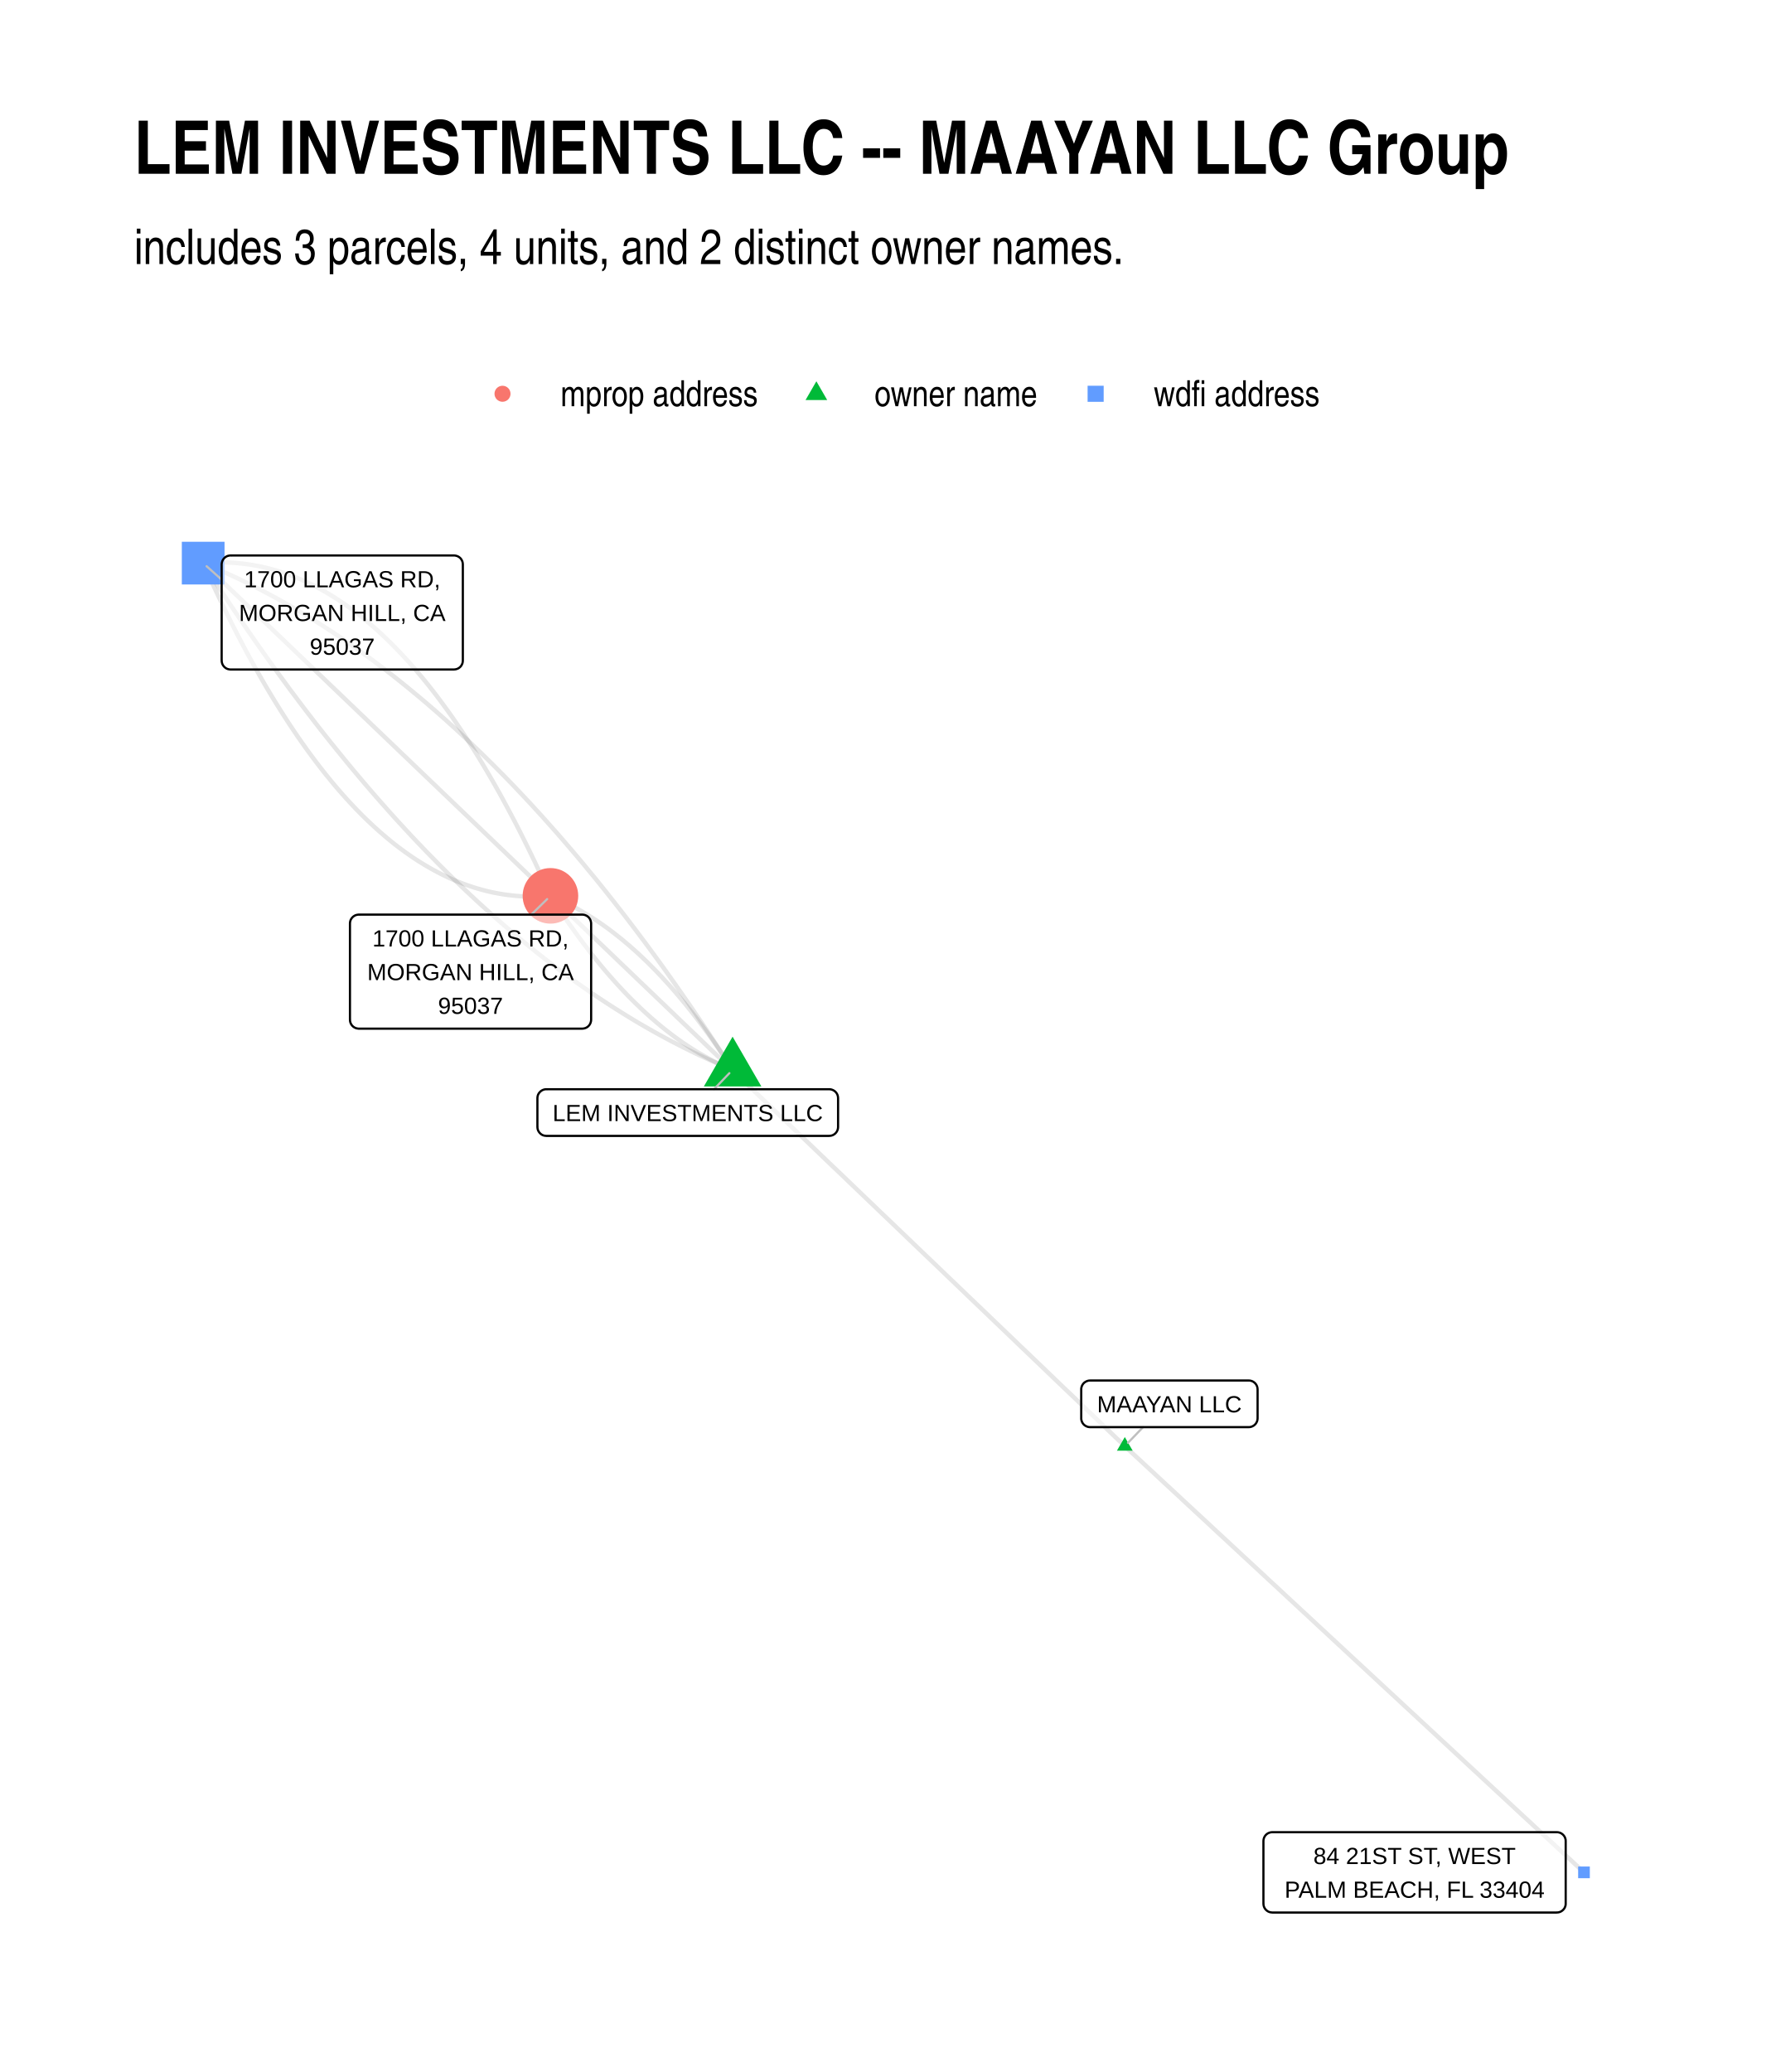
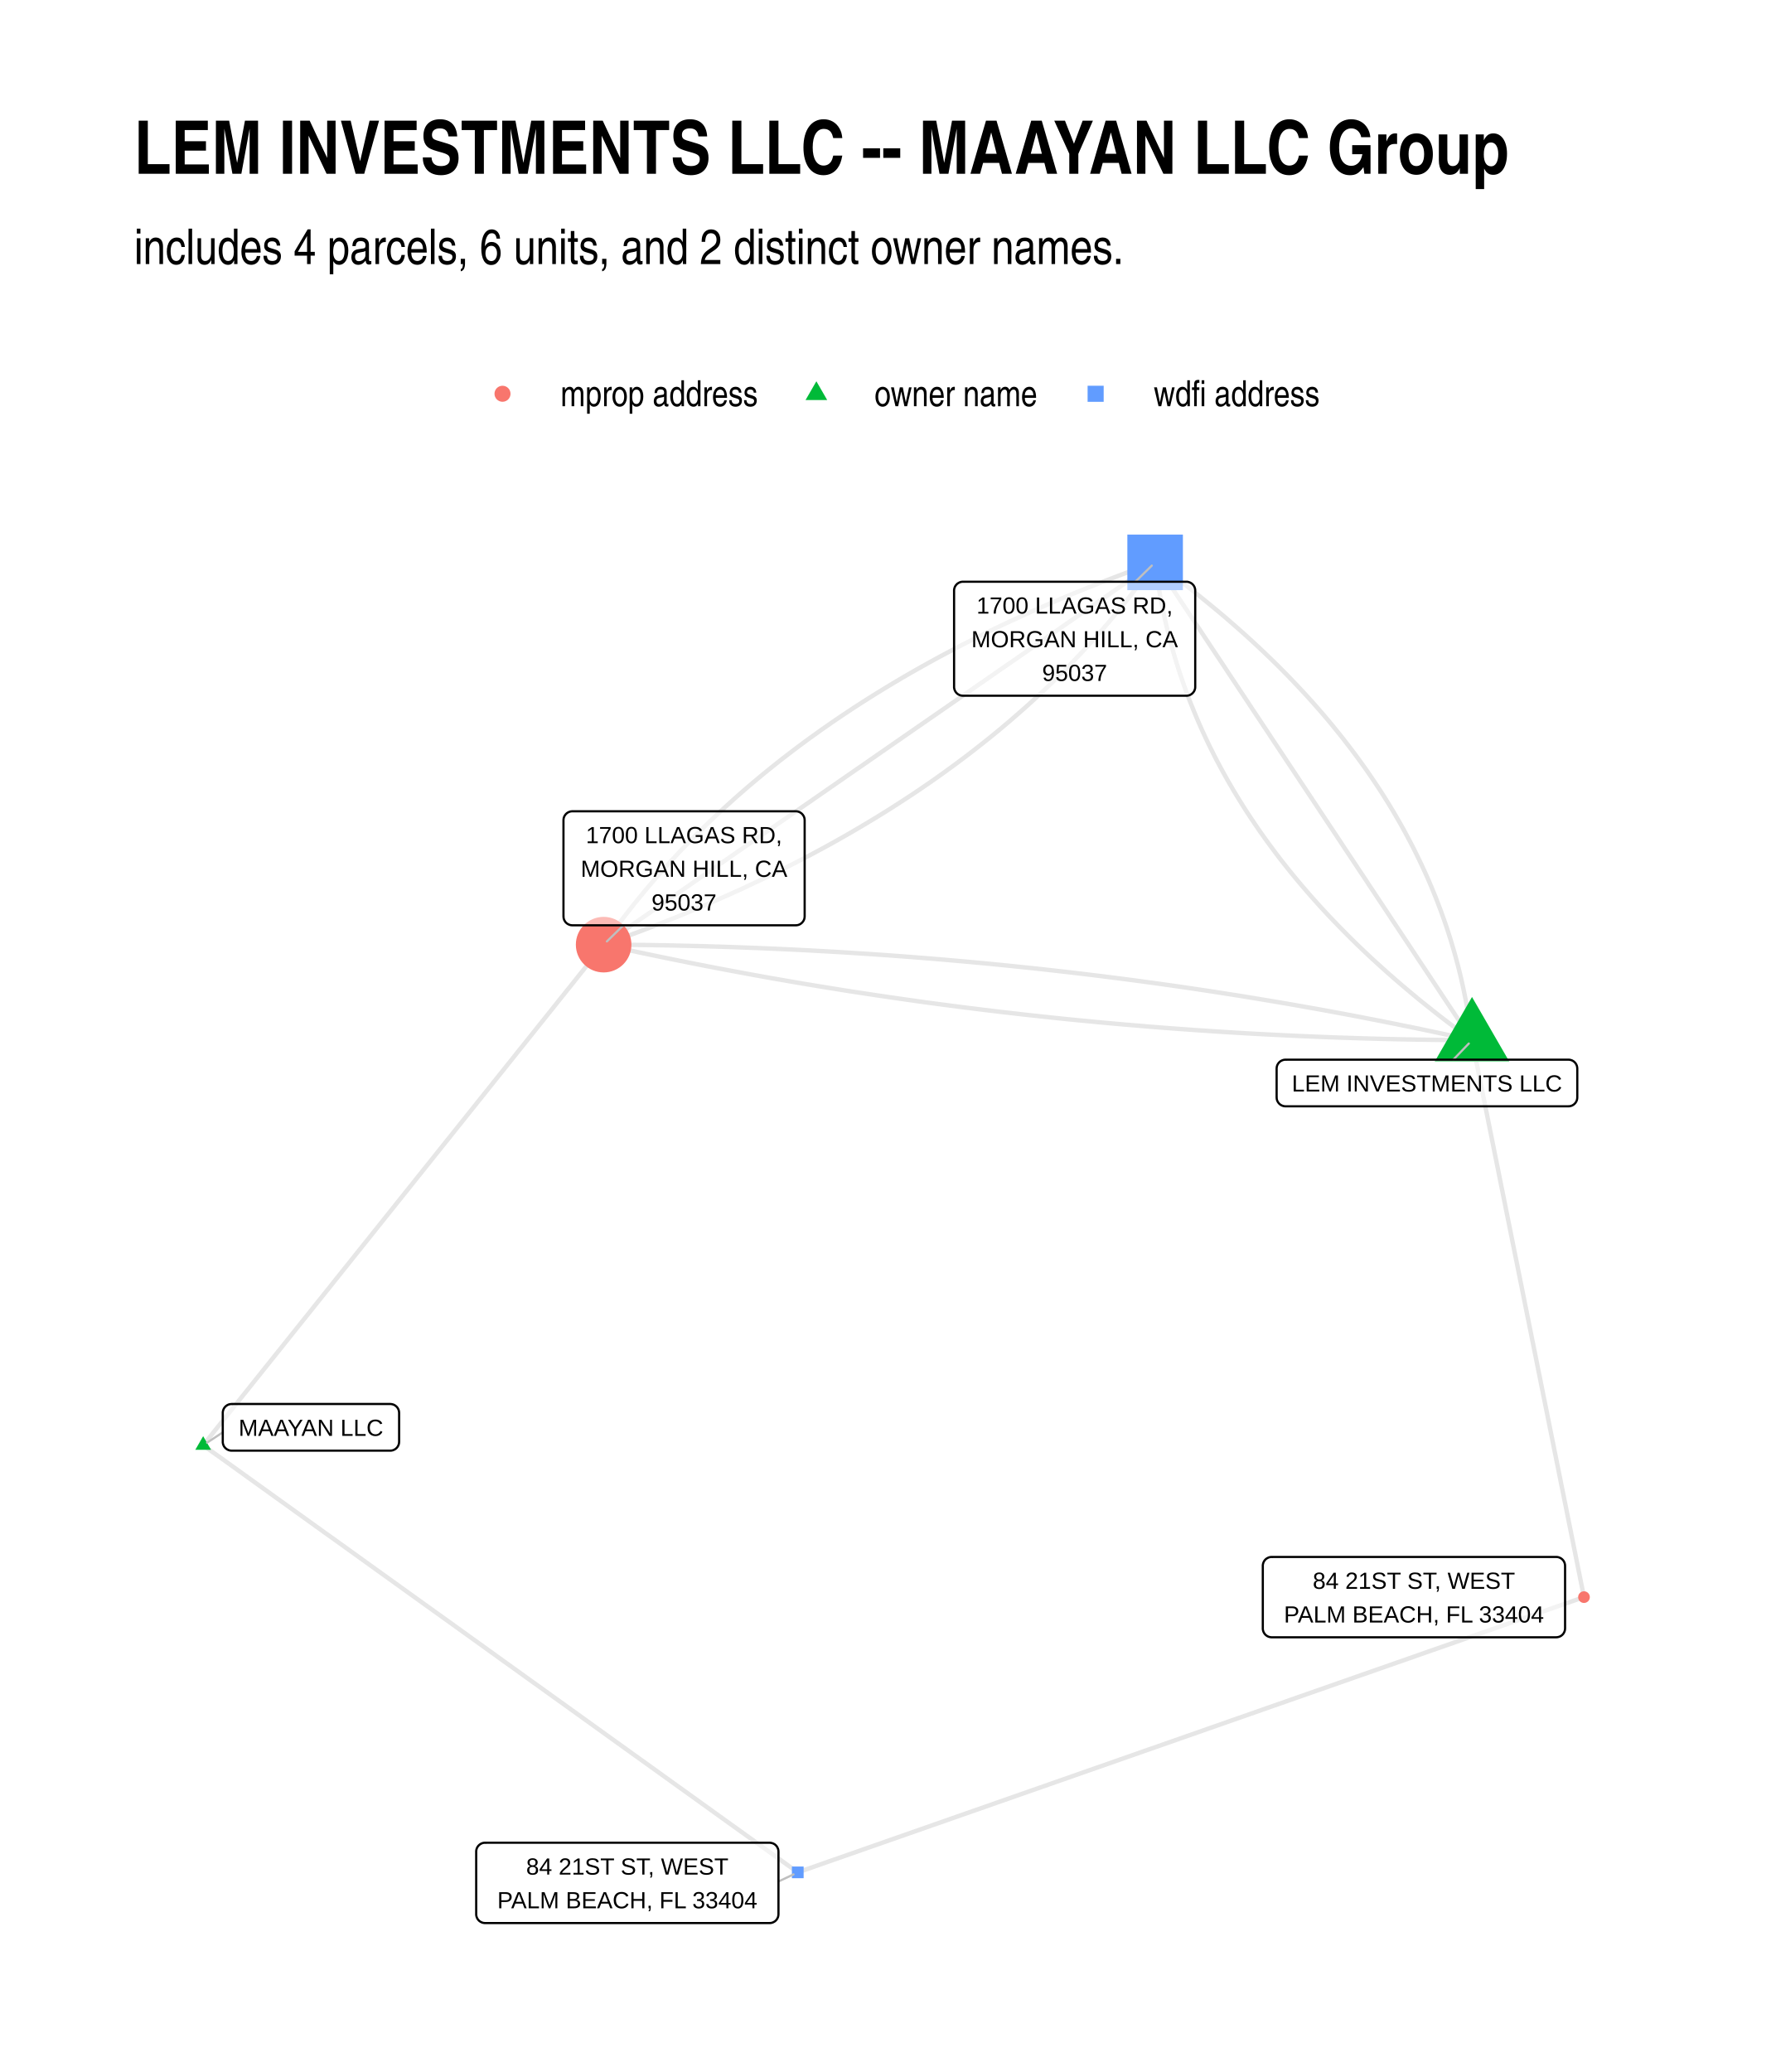
<svg xmlns="http://www.w3.org/2000/svg" width="576" height="672" class="svglite" viewBox="0 0 432 504">
  <defs>
    <style>.svglite line,.svglite polyline,.svglite polygon,.svglite path,.svglite circle{fill:none;stroke:#000000;stroke-linecap:round;stroke-linejoin:round;stroke-miterlimit:10.00}.svglite text{white-space:pre}</style>
  </defs>
  <rect width="100%" height="100%" style="stroke-linecap:round;stroke-linejoin:round;stroke-miterlimit:10.00;stroke:none;fill:#FFFFFF" />
  <defs>
    <clipPath id="cpMC4wMHw0MzIuMDB8MC4wMHw1MDQuMDA=">
      <path d="M0 0h432v504H0z" />
    </clipPath>
  </defs>
  <g clip-path="url(#cpMC4wMHw0MzIuMDB8MC4wMHw1MDQuMDA=)">
    <path d="M0 0h432v504H0z" style="stroke-width:1.07;stroke:none;fill:#FFFFFF" />
  </g>
  <defs>
    <clipPath id="cpMzIuNjN8NDAyLjExfDEyMC44Nnw0NzEuMzc=">
      <path d="M32.63 120.86h369.48v350.51H32.63z" />
    </clipPath>
  </defs>
  <g clip-path="url(#cpMzIuNjN8NDAyLjExfDEyMC44Nnw0NzEuMzc=)">
-     <path d="m178.21 260.23-.42-.66-.43-.66-.43-.65-.42-.64-.43-.65-.43-.63-.43-.63-.42-.63-.43-.62-.43-.62-.43-.62-.43-.6-.43-.61-.43-.6-.44-.59-.43-.59-.43-.59-.43-.58-.44-.57-.43-.57-.43-.57-.44-.56-.43-.55-.44-.56-.44-.54-.43-.54-.44-.54-.44-.53-.44-.53-.43-.52-.44-.52-.44-.51-.44-.51-.44-.51-.44-.5-.44-.49-.45-.49-.44-.48-.44-.48-.44-.48-.45-.47-.44-.47-.45-.46-.44-.45-.45-.45-.44-.45-.45-.44-.44-.44-.45-.43-.45-.43-.45-.42-.44-.42-.45-.41-.45-.41-.45-.4-.45-.4-.45-.4-.46-.39-.45-.38-.45-.38-.45-.38-.45-.37-.46-.36-.45-.36-.46-.36-.45-.35-.46-.35-.45-.34-.46-.34-.45-.33-.46-.32-.46-.33-.46-.32-.46-.31-.45-.31-.46-.3-.46-.3-.46-.29-.47-.29-.46-.29-.46-.28-.46-.27-.46-.27-.47-.27-.46-.26-.46-.25-.47-.26-.46-.24-.47-.24-.46-.24-.47-.23-.47-.23-.46-.22-.47-.22-.47-.21-.47-.21-.47-.21-.47-.19-.47-.2" style="stroke-width:1.07;stroke:#000000;stroke-opacity:0.10;stroke-linecap:butt" />
-     <path d="m178.21 260.23-1.23-1.92-1.24-1.91-1.24-1.9-1.24-1.88-1.24-1.87-1.24-1.85-1.25-1.84-1.24-1.83-1.25-1.81-1.25-1.8-1.25-1.79-1.25-1.77-1.25-1.75-1.25-1.75-1.26-1.73-1.25-1.71-1.26-1.71-1.26-1.68-1.26-1.68-1.26-1.66-1.26-1.65-1.27-1.63-1.26-1.62-1.27-1.6-1.26-1.59-1.27-1.58-1.27-1.56-1.28-1.55-1.27-1.54-1.27-1.52-1.28-1.51-1.28-1.49-1.27-1.48-1.28-1.47-1.29-1.45-1.28-1.44-1.28-1.43-1.29-1.41-1.28-1.4-1.29-1.38-1.29-1.37-1.29-1.36-1.29-1.34-1.29-1.33-1.3-1.31-1.29-1.3-1.3-1.29-1.3-1.27-1.3-1.26-1.3-1.24-1.3-1.23-1.31-1.22-1.3-1.21-1.31-1.18-1.3-1.18-1.31-1.16-1.31-1.15-1.31-1.13-1.32-1.13-1.31-1.1-1.32-1.09-1.31-1.08-1.32-1.07-1.32-1.05-1.32-1.04-1.32-1.02-1.33-1.01-1.32-1-1.33-.98-1.33-.96-1.32-.96-1.33-.94-1.34-.93-1.33-.91-1.33-.9-1.34-.88-1.33-.87-1.34-.86-1.34-.84-1.34-.83-1.35-.82-1.34-.8-1.34-.79-1.35-.77-1.35-.76-1.34-.75-1.35-.73-1.36-.72-1.35-.71-1.35-.69-1.36-.67-1.35-.67-1.36-.65-1.36-.63-1.36-.62-1.36-.61-1.37-.6-1.36-.58-1.37-.56m224.2 214.78-1.41-1.35-1.42-1.35-1.41-1.35-1.41-1.36-1.41-1.35-1.41-1.35-1.41-1.35-1.41-1.35-1.41-1.36-1.42-1.35-1.41-1.35-1.41-1.35-1.41-1.35-1.41-1.36-1.41-1.35-1.41-1.35-1.41-1.35-1.42-1.35-1.41-1.36-1.41-1.35-1.41-1.35-1.41-1.35-1.41-1.35-1.41-1.36-1.41-1.35-1.42-1.35-1.41-1.35-1.41-1.36-1.41-1.35-1.41-1.35-1.41-1.35-1.41-1.35-1.41-1.36-1.42-1.35-1.41-1.35-1.41-1.35-1.41-1.35-1.41-1.36-1.41-1.35-1.41-1.35-1.41-1.35-1.42-1.35-1.41-1.36-1.41-1.35-1.41-1.35-1.41-1.35-1.41-1.35-1.41-1.36-1.41-1.35-1.42-1.35-1.41-1.35-1.41-1.35-1.41-1.36-1.41-1.35-1.41-1.35-1.41-1.35-1.41-1.35-1.42-1.36-1.41-1.35-1.41-1.35-1.41-1.35-1.41-1.35-1.41-1.36-1.41-1.35-1.41-1.35-1.41-1.35-1.42-1.35-1.41-1.36-1.41-1.35-1.41-1.35-1.41-1.35-1.41-1.35-1.41-1.36-1.41-1.35-1.42-1.35-1.41-1.35-1.41-1.35-1.41-1.36-1.41-1.35-1.41-1.35-1.41-1.35-1.41-1.35-1.42-1.36-1.41-1.35-1.41-1.35-1.41-1.35-1.41-1.35-1.41-1.36-1.41-1.35-1.41-1.35-1.42-1.35-1.41-1.35-1.41-1.36-1.41-1.35-1.41-1.35-1.41-1.35-1.41-1.35-1.41-1.36-1.42-1.35m139.72 133.85 1.12 1.05 1.13 1.05 1.13 1.04 1.13 1.05 1.13 1.05 1.13 1.04 1.12 1.05 1.13 1.05 1.13 1.05 1.13 1.04 1.13 1.05 1.13 1.05 1.12 1.05 1.13 1.04 1.13 1.05 1.13 1.05 1.13 1.04 1.13 1.05 1.12 1.05 1.13 1.05 1.13 1.04 1.13 1.05 1.13 1.05 1.13 1.05 1.12 1.04 1.13 1.05 1.13 1.05 1.13 1.04 1.13 1.05 1.13 1.05 1.12 1.05 1.13 1.04 1.13 1.05 1.13 1.05 1.13 1.05 1.12 1.04 1.13 1.05 1.13 1.05 1.13 1.04 1.13 1.05 1.13 1.05 1.12 1.05 1.13 1.04 1.13 1.05 1.13 1.05 1.13 1.05 1.13 1.04 1.12 1.05 1.13 1.05 1.13 1.04 1.13 1.05 1.13 1.05 1.13 1.05 1.12 1.04 1.13 1.05 1.13 1.05 1.13 1.05 1.13 1.04 1.13 1.05 1.12 1.05 1.13 1.04 1.13 1.05 1.13 1.05 1.13 1.05 1.13 1.04 1.12 1.05 1.13 1.05 1.13 1.05 1.13 1.04 1.13 1.05 1.13 1.05 1.12 1.04 1.13 1.05 1.13 1.05 1.13 1.05 1.13 1.04 1.12 1.05 1.13 1.05 1.13 1.04 1.13 1.05 1.13 1.05 1.13 1.05 1.12 1.04 1.13 1.05 1.13 1.05 1.13 1.05 1.13 1.04 1.13 1.05 1.12 1.05 1.13 1.04 1.13 1.05 1.13 1.05 1.13 1.05 1.13 1.04 1.12 1.05 1.13 1.05 1.13 1.05 1.13 1.04 1.13 1.05" style="stroke-width:1.07;stroke:#000000;stroke-opacity:0.10;stroke-linecap:butt" />
-     <path d="m178.21 260.23-.47-.19-.47-.2-.47-.2-.47-.21-.46-.22-.47-.21-.47-.23-.46-.22-.47-.24-.47-.23-.46-.24-.47-.25-.46-.25-.47-.26-.46-.26-.46-.26-.46-.27-.47-.28-.46-.28-.46-.28-.46-.29-.46-.3-.46-.3-.46-.3-.46-.31-.46-.31-.45-.32-.46-.32-.46-.33-.46-.33-.45-.34-.46-.34-.45-.35-.46-.35-.45-.35-.46-.36-.45-.37-.45-.37-.46-.38-.45-.37-.45-.39-.45-.39-.45-.39-.45-.4-.45-.41-.45-.4-.45-.42-.45-.42-.45-.42-.44-.43-.45-.43-.45-.43-.44-.45-.45-.44-.44-.45-.45-.46-.44-.46-.45-.47-.44-.47-.44-.47-.45-.48-.44-.49-.44-.49-.44-.49-.44-.5-.44-.5-.44-.51-.44-.51-.44-.52-.44-.53-.44-.52-.43-.54-.44-.53-.44-.54-.43-.55-.44-.55-.44-.56-.43-.56-.43-.56-.44-.58-.43-.57-.43-.58-.44-.59-.43-.58-.43-.6-.43-.6-.43-.6-.43-.61-.43-.61-.43-.62-.43-.62-.43-.63-.43-.63-.42-.64-.43-.64-.43-.65-.42-.65-.43-.66-.43-.66" style="stroke-width:1.07;stroke:#000000;stroke-opacity:0.10;stroke-linecap:butt" />
-     <path d="m178.21 260.23-1.36-.56-1.37-.58-1.36-.6-1.36-.61-1.36-.62-1.36-.63-1.36-.65-1.36-.67-1.35-.67-1.36-.7-1.35-.7-1.35-.72-1.35-.73-1.35-.75-1.35-.76-1.34-.77-1.35-.79-1.34-.8-1.34-.82-1.34-.83-1.34-.84-1.34-.86-1.34-.87-1.33-.88-1.34-.9-1.33-.91-1.33-.93-1.33-.94-1.33-.96-1.33-.96-1.32-.99-1.33-.99-1.32-1.01-1.32-1.02-1.33-1.04-1.31-1.05-1.32-1.07-1.32-1.08-1.32-1.09-1.31-1.11-1.31-1.12-1.31-1.13-1.31-1.15-1.31-1.16-1.31-1.18-1.31-1.19-1.3-1.2-1.3-1.22-1.31-1.23-1.3-1.24-1.3-1.26-1.3-1.27-1.29-1.29-1.3-1.3-1.29-1.32-1.3-1.32-1.29-1.35-1.29-1.35-1.29-1.37-1.28-1.38-1.29-1.4-1.29-1.41-1.28-1.43-1.28-1.44-1.28-1.45-1.28-1.47-1.28-1.48-1.28-1.49-1.27-1.51-1.28-1.52-1.27-1.54-1.27-1.55-1.27-1.56-1.27-1.58-1.27-1.59-1.27-1.6-1.26-1.62-1.26-1.64-1.27-1.64-1.26-1.66-1.26-1.68-1.26-1.68-1.25-1.71-1.26-1.71-1.25-1.73-1.26-1.75-1.25-1.75-1.25-1.77-1.25-1.79-1.25-1.8-1.24-1.81-1.25-1.83-1.24-1.84-1.24-1.85-1.25-1.87-1.24-1.88-1.23-1.9-1.24-1.91-1.24-1.92" style="stroke-width:1.07;stroke:#000000;stroke-opacity:0.10;stroke-linecap:butt" />
-     <path d="m49.42 136.98.77 1.71.77 1.68.77 1.68.78 1.65.77 1.63.78 1.62.78 1.6.78 1.58.78 1.56.78 1.55.79 1.52.78 1.51.79 1.49.79 1.47.8 1.46.79 1.43.8 1.42.79 1.4.8 1.38.8 1.36.81 1.35.8 1.32.81 1.31.81 1.29.81 1.27.81 1.26.81 1.23.82 1.22.81 1.2.82 1.18.82 1.16.82 1.15.83 1.12.82 1.11.83 1.09.83 1.07.83 1.06.83 1.03.84 1.02.83 1 .84.98.84.96.84.95.84.92.85.91.84.89.85.87.85.86.85.83.86.82.85.8.86.78.86.76.86.75.86.73.86.7.87.7.87.67.87.65.87.64.87.61.87.6.88.59.88.56.88.54.88.53.88.51.89.49.88.47.89.46.89.43.89.42.9.4.89.38.9.36.9.35.9.33.9.3.9.3.91.27.9.25.91.24.91.22.92.2.91.18.92.16.92.15.91.12.93.11.92.09.92.08.93.05.93.04.93.01h.93l.93-.01.94-.04.94-.06.93-.07" style="stroke-width:1.07;stroke:#000000;stroke-opacity:0.10;stroke-linecap:butt" />
-     <path d="m49.42 136.98.86.81.85.82.85.82.86.82.85.81.85.82.86.82.85.82.85.81.86.82.85.82.85.82.86.82.85.81.85.82.86.82.85.82.85.81.86.82.85.82.85.82.86.81.85.82.85.82.86.82.85.81.85.82.86.82.85.82.85.81.86.82.85.82.85.82.86.81.85.82.85.82.86.82.85.81.85.82.86.82.85.82.85.81.86.82.85.82.85.82.86.81.85.82.85.82.86.82.85.81.85.82.86.82.85.82.85.81.86.82.85.82.85.82.86.81.85.82.85.82.86.82.85.81.85.82.86.82.85.82.85.81.86.82.85.82.85.82.86.81.85.82.85.82.86.82.85.81.85.82.86.82.85.82.85.81.86.82.85.82.85.82.86.81.85.82.85.82.86.82.85.81.85.82.86.82.85.82.85.81.86.82.85.82.85.82.86.81.85.82.85.82.86.82.85.81.85.82" style="stroke-width:1.07;stroke:#000000;stroke-opacity:0.10;stroke-linecap:butt" />
-     <path d="m49.42 136.98.94-.08.94-.05.93-.04.94-.01.93-.01.93.02.93.04.92.05.93.08.92.09.92.11.92.12.92.15.92.16.91.18.91.2.91.22.91.24.91.25.9.27.91.29.9.31.9.33.9.34.9.37.89.38.9.4.89.42.89.43.89.46.88.47.89.49.88.51.88.53.88.54.88.56.87.58.88.6.87.62.87.64.87.65.87.67.86.69.87.71.86.73.86.74.86.77.85.78.86.8.85.82.85.83.85.85.85.88.85.89.84.91.85.92.84.95.84.96.83.98.84 1 .84 1.02.83 1.03.83 1.06.83 1.07.82 1.09.83 1.11.82 1.12.83 1.15.82 1.16.81 1.18.82 1.2.82 1.22.81 1.23.81 1.26.81 1.27.81 1.29.81 1.31.8 1.32.8 1.35.8 1.36.8 1.38.8 1.4.8 1.42.79 1.43.79 1.46.79 1.47.79 1.49.79 1.5.79 1.53.78 1.55.78 1.56.78 1.58.78 1.6.78 1.61.77 1.64.78 1.65.77 1.67.77 1.69.76 1.71" style="stroke-width:1.07;stroke:#000000;stroke-opacity:0.10;stroke-linecap:butt" />
-     <path d="m178.21 252.16 7 12.11h-13.99zm95.41 97.39 1.91 3.32h-3.83z" style="stroke-width:0.71;stroke:none;fill:#00BA38" />
-     <path d="M44.23 142.17h10.39v-10.39H44.23z" style="stroke-width:0.71;stroke:none;fill:#619CFF" />
-     <circle cx="133.9" cy="217.91" r="6.76" style="stroke-width:0.71;stroke:none;fill:#F8766D" />
-     <path d="M383.9 456.86h2.84v-2.84h-2.84z" style="stroke-width:0.71;stroke:none;fill:#619CFF" />
-     <path d="m173.69 264.95 3.74-3.91m100.63 86.1-3.66 3.81M53.92 141l-3.66-3.27m78.98 84.74 3.86-3.77" style="stroke-width:0.53;stroke:#BFBFBF" />
-     <path d="M132.89 276.3h68.82l-.09-.01.35-.01.34-.07.33-.12.3-.18.27-.22.23-.26.18-.29.14-.32.08-.34.03-.34h0v-7.03h0l-.03-.35-.08-.34-.14-.32-.18-.29-.23-.26-.27-.22-.3-.17-.33-.13-.34-.07-.26-.01h-68.82l.26.01-.34-.01-.35.04-.33.1-.32.15-.28.2-.25.24-.21.27-.17.31-.11.33-.05.34-.01.18v7.03l.01-.18v.35l.05.34.11.33.17.31.21.28.25.24.28.2.32.15.33.09.35.04z" style="stroke-width:0.53;fill:#FFFFFF;fill-opacity:0.50" />
-     <text x="167.3" y="272.7" lengthAdjust="spacingAndGlyphs" style="font-size:5.69px;font-family:&quot;Liberation Sans&quot;" text-anchor="middle" textLength="65.94">LEM INVESTMENTS LLC</text>
-     <path d="M265.18 347.14h38.58-.09l.35-.01.34-.07.33-.13.3-.17.27-.22.23-.26.18-.29.14-.32.08-.34.03-.35h0v-7.02h0l-.03-.35-.08-.34-.14-.32-.18-.29-.23-.26-.27-.22-.3-.18-.33-.12-.34-.07-.26-.01h-38.58l.26.01-.35-.01-.35.04-.33.1-.31.15-.29.19-.25.24-.21.28-.16.31-.11.33-.06.34v7.2-.17.35l.06.34.11.33.16.31.21.28.25.24.29.19.31.15.33.1.35.04z" style="stroke-width:0.53;fill:#FFFFFF;fill-opacity:0.50" />
-     <text x="284.47" y="343.54" lengthAdjust="spacingAndGlyphs" style="font-size:5.69px;font-family:&quot;Liberation Sans&quot;" text-anchor="middle" textLength="35.7">MAAYAN LLC</text>
-     <path d="M56.08 162.85h54.35-.09l.35-.02.34-.07.33-.12.3-.17.27-.22.23-.26.18-.3.14-.32.08-.33.03-.35h0v-23.42h0l-.03-.34-.08-.34-.14-.32-.18-.3-.23-.26-.27-.22-.3-.17-.33-.12-.34-.07-.26-.02H56.08l.26.02-.34-.02-.35.05-.33.09-.32.15-.28.2-.25.24-.21.28-.16.31-.11.33-.06.34-.01.17v23.42l.01-.18v.35l.06.35.11.33.16.3.21.28.25.24.28.2.32.15.33.09.35.05z" style="stroke-width:0.53;fill:#FFFFFF;fill-opacity:0.50" />
-     <text x="83.26" y="142.86" lengthAdjust="spacingAndGlyphs" style="font-size:5.69px;font-family:&quot;Liberation Sans&quot;" text-anchor="middle" textLength="50.39">1700 LLAGAS RD,</text>
-     <text x="83.26" y="151.05" lengthAdjust="spacingAndGlyphs" style="font-size:5.69px;font-family:&quot;Liberation Sans&quot;" text-anchor="middle" textLength="51.47">MORGAN HILL, CA</text>
-     <text x="83.26" y="159.25" lengthAdjust="spacingAndGlyphs" style="font-size:5.69px;font-family:&quot;Liberation Sans&quot;" text-anchor="middle" textLength="18.11">95037</text>
-     <path d="M87.29 250.21h54.35-.09l.35-.02.34-.07.32-.12.3-.17.27-.22.23-.26.19-.3.13-.32.09-.34.03-.34h0v-23.42h0l-.03-.34-.09-.34-.13-.32-.19-.3-.23-.26-.27-.22-.3-.17-.32-.12-.34-.07-.26-.02H87.29l.26.02-.35-.02-.34.05-.34.09-.31.15-.29.2-.25.24-.21.28-.16.3-.11.33-.05.35-.01.17v23.42l.01-.18v.35l.05.34.11.33.16.31.21.28.25.24.29.2.31.15.34.09.34.05z" style="stroke-width:0.53;fill:#FFFFFF;fill-opacity:0.50" />
-     <text x="114.46" y="230.22" lengthAdjust="spacingAndGlyphs" style="font-size:5.69px;font-family:&quot;Liberation Sans&quot;" text-anchor="middle" textLength="50.39">1700 LLAGAS RD,</text>
-     <text x="114.46" y="238.41" lengthAdjust="spacingAndGlyphs" style="font-size:5.69px;font-family:&quot;Liberation Sans&quot;" text-anchor="middle" textLength="51.47">MORGAN HILL, CA</text>
-     <text x="114.46" y="246.61" lengthAdjust="spacingAndGlyphs" style="font-size:5.69px;font-family:&quot;Liberation Sans&quot;" text-anchor="middle" textLength="18.11">95037</text>
-     <path d="M309.5 465.21h69.21l-.08-.01.34-.01.34-.07.33-.12.3-.18.27-.22.23-.26.19-.29.13-.32.09-.34.02-.34h0v-15.22h0l-.02-.35-.09-.34-.13-.32-.19-.29-.23-.26-.27-.22-.3-.18-.33-.12-.34-.07-.26-.01H309.5l.26.01-.35-.01-.34.04-.34.1-.31.14-.29.2-.25.24-.21.28-.16.31-.11.33-.05.34-.01.18v15.22l.01-.18v.35l.05.34.11.33.16.31.21.28.25.24.29.2.31.15.34.09.34.04z" style="stroke-width:0.53;fill:#FFFFFF;fill-opacity:0.50" />
-     <text x="344.11" y="453.41" lengthAdjust="spacingAndGlyphs" style="font-size:5.69px;font-family:&quot;Liberation Sans&quot;" text-anchor="middle" textLength="52.19">84 21ST ST, WEST</text>
-     <text x="344.11" y="461.61" lengthAdjust="spacingAndGlyphs" style="font-size:5.69px;font-family:&quot;Liberation Sans&quot;" text-anchor="middle" textLength="66.33">PALM BEACH, FL 33404</text>
+     <path d="m358.08 253.01-2.07-.45-2.08-.46-2.07-.45-2.08-.44-2.08-.44-2.08-.44-2.08-.43-2.08-.42-2.08-.43-2.08-.41-2.09-.42-2.09-.4-2.08-.41-2.09-.4-2.09-.39-2.09-.39-2.1-.39-2.09-.38-2.1-.37-2.09-.37-2.1-.37-2.1-.36-2.1-.36-2.1-.35-2.1-.35-2.11-.35-2.1-.34-2.11-.33-2.11-.33-2.1-.33-2.11-.32-2.12-.32-2.11-.31-2.11-.31-2.12-.3-2.11-.3-2.12-.29-2.12-.29-2.12-.29-2.12-.28-2.12-.27-2.13-.27-2.12-.27-2.13-.26-2.13-.26-2.13-.25-2.13-.25-2.13-.24-2.13-.24-2.13-.24-2.14-.23-2.13-.22-2.14-.22-2.14-.22-2.14-.21-2.14-.21-2.14-.2-2.15-.2-2.14-.19-2.15-.19-2.15-.19-2.15-.18-2.15-.17-2.15-.17-2.15-.17-2.15-.16-2.16-.16-2.15-.15-2.16-.15-2.16-.14-2.16-.14-2.16-.14-2.16-.13-2.17-.12-2.16-.12-2.17-.12-2.17-.11-2.16-.11-2.17-.1-2.18-.1-2.17-.09-2.17-.09-2.18-.08-2.17-.08-2.18-.08-2.18-.07-2.18-.06-2.18-.07-2.18-.05-2.18-.05-2.19-.05-2.19-.05-2.18-.03-2.19-.04-2.19-.03-2.19-.02-2.19-.02-2.2-.02-2.19-.01m211.24 23.23-.17-1.33-.18-1.34-.19-1.33-.21-1.32-.22-1.33-.23-1.32-.24-1.32-.26-1.31-.27-1.31-.28-1.31-.29-1.3-.3-1.3-.32-1.3-.33-1.29-.35-1.29-.35-1.29-.37-1.28-.38-1.28-.39-1.28-.41-1.28-.41-1.27-.43-1.26-.45-1.27-.45-1.26-.47-1.25-.48-1.26-.49-1.25-.51-1.25-.51-1.24-.53-1.24-.54-1.24-.56-1.23-.57-1.23-.58-1.23-.59-1.22-.6-1.22-.62-1.22-.63-1.21-.64-1.21-.65-1.21-.67-1.21-.68-1.2-.69-1.19-.7-1.2-.72-1.19-.73-1.19-.74-1.18-.75-1.18-.77-1.18-.78-1.17-.79-1.17-.8-1.17-.82-1.16-.83-1.16-.84-1.16-.85-1.15-.87-1.16-.88-1.14-.89-1.15-.9-1.14-.92-1.13-.92-1.14-.94-1.13-.96-1.13-.96-1.12-.98-1.12-.99-1.12-1-1.11-1.02-1.11-1.03-1.11-1.04-1.1-1.05-1.11-1.06-1.09-1.08-1.1-1.09-1.09-1.1-1.08-1.12-1.09-1.13-1.08-1.14-1.08-1.15-1.07-1.16-1.07-1.18-1.07-1.19-1.06-1.2-1.06-1.22-1.06-1.22-1.06-1.24-1.05-1.25-1.04-1.27-1.05-1.27-1.04-1.29-1.04-1.31-1.03-1.31-1.03-1.33-1.03-1.33-1.02-1.36-1.02-1.36-1.02-1.38-1.01-1.38-1.02M49.42 351.55l.99-1.23.98-1.23.98-1.23.99-1.23.98-1.23.99-1.23.98-1.23.98-1.23.99-1.23.98-1.23.99-1.23.98-1.23.98-1.23.99-1.23.98-1.23.99-1.23.98-1.23.98-1.23.99-1.23.98-1.23.99-1.23.98-1.23.98-1.23.99-1.23.98-1.23.99-1.23.98-1.23.98-1.23.99-1.23.98-1.23.99-1.23.98-1.23.98-1.23.99-1.23.98-1.23.99-1.23.98-1.23.98-1.23.99-1.23.98-1.23.99-1.23.98-1.23.98-1.23.99-1.23.98-1.23.99-1.23.98-1.23.98-1.23.99-1.23.98-1.23.99-1.23.98-1.23.98-1.23.99-1.23.98-1.23.99-1.23.98-1.23.98-1.23.99-1.23.98-1.23.99-1.23.98-1.23.98-1.23.99-1.23.98-1.23.99-1.23.98-1.23.98-1.23.99-1.23.98-1.23.99-1.23.98-1.23.98-1.23.99-1.23.98-1.23.99-1.23.98-1.23.98-1.23.99-1.23.98-1.23.99-1.23.98-1.23.98-1.23.99-1.23.98-1.23.99-1.23.98-1.23.98-1.23.99-1.23.98-1.23.99-1.23.98-1.23.98-1.23.99-1.23.98-1.23.99-1.23.98-1.23.98-1.23.99-1.23M49.42 351.55l1.46 1.05 1.46 1.05 1.47 1.04 1.46 1.05 1.46 1.05 1.46 1.05 1.46 1.05 1.46 1.05 1.46 1.05 1.46 1.05 1.46 1.05 1.46 1.05 1.47 1.05 1.46 1.05 1.46 1.05 1.46 1.05 1.46 1.05 1.46 1.05 1.46 1.05 1.46 1.05 1.46 1.04 1.47 1.05 1.46 1.05 1.46 1.05 1.46 1.05 1.46 1.05 1.46 1.05 1.46 1.05 1.46 1.05 1.46 1.05 1.46 1.05 1.47 1.05 1.46 1.05 1.46 1.05 1.46 1.05 1.46 1.05 1.46 1.05 1.46 1.04 1.46 1.05 1.46 1.05 1.47 1.05 1.46 1.05 1.46 1.05 1.46 1.05 1.46 1.05 1.46 1.05 1.46 1.05 1.46 1.05 1.46 1.05 1.46 1.05 1.47 1.05 1.46 1.05 1.46 1.05 1.46 1.05 1.46 1.05 1.46 1.04 1.46 1.05 1.46 1.05 1.46 1.05 1.47 1.05 1.46 1.05 1.46 1.05 1.46 1.05 1.46 1.05 1.46 1.05 1.46 1.05 1.46 1.05 1.46 1.05 1.46 1.05 1.47 1.05 1.46 1.05 1.46 1.05 1.46 1.04 1.46 1.05 1.46 1.05 1.46 1.05 1.46 1.05 1.46 1.05 1.46 1.05 1.47 1.05 1.46 1.05 1.46 1.05 1.46 1.05 1.46 1.05 1.46 1.05 1.46 1.05 1.46 1.05 1.46 1.05 1.47 1.05 1.46 1.05 1.46 1.04 1.46 1.05 1.46 1.05 1.46 1.05 1.46 1.05 1.46 1.05 1.46 1.05 1.46 1.05 1.47 1.05m164.01-202.43.28 1.37.27 1.37.28 1.37.27 1.37.28 1.37.27 1.36.28 1.37.27 1.37.28 1.37.27 1.37.28 1.37.27 1.36.28 1.37.27 1.37.28 1.37.27 1.37.28 1.37.27 1.37.28 1.36.27 1.37.28 1.37.27 1.37.28 1.37.27 1.37.28 1.36.27 1.37.28 1.37.27 1.37.28 1.37.27 1.37.28 1.36.27 1.37.28 1.37.27 1.37.28 1.37.27 1.37.28 1.37.27 1.36.28 1.37.28 1.37.27 1.37.28 1.37.27 1.37.28 1.36.27 1.37.28 1.37.27 1.37.28 1.37.27 1.37.28 1.37.27 1.36.28 1.37.27 1.37.28 1.37.27 1.37.28 1.37.27 1.36.28 1.37.27 1.37.28 1.37.27 1.37.28 1.37.27 1.36.28 1.37.27 1.37.28 1.37.27 1.37.28 1.37.27 1.37.28 1.36.27 1.37.28 1.37.27 1.37.28 1.37.27 1.37.28 1.36.27 1.37.28 1.37.27 1.37.28 1.37.28 1.37.27 1.37.28 1.36.27 1.37.28 1.37.27 1.37.28 1.37.27 1.37.28 1.36.27 1.37.28 1.37.27 1.37.28 1.37.27 1.37.28 1.36.27 1.37.28 1.37.27 1.37.28 1.37" style="stroke-width:1.07;stroke:#000000;stroke-opacity:0.10;stroke-linecap:butt" />
+     <path d="m358.08 253.01-.78-1.17-.78-1.17-.78-1.18-.77-1.17-.78-1.18-.78-1.17-.78-1.17-.78-1.18-.78-1.17-.78-1.18-.77-1.17-.78-1.17-.78-1.18-.78-1.17-.78-1.18-.78-1.17-.78-1.17-.78-1.18-.77-1.17-.78-1.18-.78-1.17-.78-1.17-.78-1.18-.78-1.17-.78-1.17-.77-1.18-.78-1.17-.78-1.18-.78-1.17-.78-1.17-.78-1.18-.78-1.17-.77-1.18-.78-1.17-.78-1.17-.78-1.18-.78-1.17-.78-1.18-.78-1.17-.78-1.17-.77-1.18-.78-1.17-.78-1.18-.78-1.17-.78-1.17-.78-1.18-.78-1.17-.77-1.17-.78-1.18-.78-1.17-.78-1.18-.78-1.17-.78-1.17-.78-1.18-.77-1.17-.78-1.18-.78-1.17-.78-1.17-.78-1.18-.78-1.17-.78-1.18-.78-1.17-.77-1.17-.78-1.18-.78-1.17-.78-1.18-.78-1.17-.78-1.17-.78-1.18-.77-1.17-.78-1.18-.78-1.17-.78-1.17-.78-1.18-.78-1.17-.78-1.17-.77-1.18-.78-1.17-.78-1.18-.78-1.17-.78-1.17-.78-1.18-.78-1.17-.78-1.18-.77-1.17-.78-1.17-.78-1.18-.78-1.17-.78-1.18-.78-1.17-.78-1.17-.77-1.18-.78-1.17-.78-1.18-.78-1.17-.78-1.17-.78-1.18-.78-1.17-.77-1.18m77.08 116.22-2.19-.01-2.2-.01-2.19-.02-2.19-.03-2.19-.03-2.19-.03-2.19-.04-2.18-.04-2.19-.05-2.18-.05-2.18-.06-2.18-.06-2.18-.07-2.18-.07-2.18-.07-2.18-.08-2.17-.09-2.17-.09-2.18-.09-2.17-.1-2.17-.1-2.17-.11-2.16-.11-2.17-.11-2.17-.12-2.16-.13-2.16-.13-2.16-.13-2.16-.14-2.16-.15-2.16-.14-2.15-.16-2.16-.15-2.15-.16-2.16-.17-2.15-.17-2.15-.18-2.15-.18-2.14-.18-2.15-.19-2.14-.19-2.15-.2-2.14-.21-2.14-.2-2.14-.21-2.14-.22-2.14-.22-2.13-.23-2.14-.23-2.13-.23-2.13-.24-2.14-.25-2.13-.24-2.13-.26-2.12-.25-2.13-.27-2.12-.26-2.13-.27-2.12-.28-2.12-.28-2.12-.28-2.12-.29-2.12-.3-2.11-.3-2.12-.3-2.11-.31-2.12-.31-2.11-.32-2.11-.32-2.11-.32-2.1-.33-2.11-.34-2.11-.34-2.1-.34-2.1-.35-2.1-.35-2.1-.36-2.1-.37-2.1-.36-2.1-.37-2.09-.38-2.1-.38-2.09-.39-2.09-.39-2.09-.39-2.09-.4-2.09-.4-2.08-.41-2.09-.41-2.08-.42-2.09-.42-2.08-.43-2.08-.43-2.08-.43-2.07-.44-2.08-.45-2.08-.45-2.07-.45-2.07-.46" style="stroke-width:1.07;stroke:#000000;stroke-opacity:0.10;stroke-linecap:butt" />
+     <path d="m358.08 253.01-1.39-1.01-1.37-1.01-1.37-1.02-1.35-1.02-1.34-1.02-1.33-1.03-1.31-1.03-1.3-1.04-1.29-1.03-1.28-1.04-1.26-1.05-1.25-1.05-1.24-1.05-1.23-1.05-1.21-1.06-1.21-1.06-1.18-1.06-1.18-1.07-1.17-1.07-1.15-1.07-1.14-1.08-1.13-1.08-1.11-1.09-1.1-1.08-1.09-1.1-1.08-1.09-1.06-1.1-1.06-1.1-1.04-1.1-1.03-1.11-1.01-1.11-1-1.11-.99-1.12-.98-1.12-.97-1.13-.95-1.12-.94-1.13-.93-1.14-.91-1.13-.91-1.15-.89-1.14-.88-1.15-.86-1.15-.85-1.15-.85-1.16-.82-1.16-.82-1.16-.8-1.17-.79-1.17-.78-1.17-.77-1.18-.75-1.18-.74-1.19-.73-1.18-.72-1.19-.7-1.2-.7-1.2-.67-1.2-.67-1.2-.65-1.21-.65-1.21-.63-1.21-.61-1.22-.61-1.22-.59-1.22-.58-1.23-.57-1.23-.55-1.23-.54-1.24-.53-1.24-.52-1.25-.5-1.24-.5-1.25-.48-1.26-.46-1.25-.46-1.27-.44-1.26-.43-1.27-.42-1.27-.4-1.27-.4-1.28-.38-1.28-.36-1.28-.36-1.29-.34-1.29-.33-1.29-.32-1.3-.31-1.3-.29-1.3-.28-1.31-.27-1.31-.25-1.32-.25-1.31-.23-1.32-.22-1.33-.2-1.32-.19-1.33-.19-1.34-.16-1.34m0 0-1.85.66-1.83.66-1.82.67-1.82.67-1.8.68-1.79.68-1.79.69-1.77.7-1.77.7-1.75.71-1.74.71-1.74.72-1.72.73-1.71.73-1.71.73-1.69.75-1.68.74-1.68.76-1.66.76-1.66.76-1.64.77-1.63.78-1.63.78-1.61.79-1.61.8-1.59.8-1.59.8-1.57.81-1.56.82-1.56.83-1.54.82-1.54.84-1.52.84-1.52.85-1.5.85-1.5.86-1.48.86-1.47.87-1.47.88-1.45.88-1.45.89-1.43.89-1.43.9-1.41.9-1.41.91-1.39.92-1.39.92-1.37.93-1.37.93-1.35.94-1.35.94-1.33.96-1.33.95-1.31.96-1.31.97-1.3.98-1.28.98-1.28.98-1.26.99-1.26 1-1.24 1-1.24 1.01-1.22 1.02-1.22 1.02-1.21 1.02-1.19 1.04-1.19 1.03-1.17 1.05-1.17 1.05-1.15 1.05-1.15 1.06-1.14 1.07-1.12 1.07-1.12 1.08-1.1 1.08-1.1 1.09-1.09 1.1-1.07 1.1-1.07 1.11-1.06 1.11-1.04 1.12-1.04 1.13-1.02 1.13-1.02 1.13-1.01 1.14-.99 1.15-.99 1.16-.98 1.15-.96 1.17-.96 1.17-.95 1.18-.93 1.18-.93 1.19-.92 1.19-.9 1.2-.9 1.21-.89 1.21-.88 1.22-.86 1.22" style="stroke-width:1.07;stroke:#000000;stroke-opacity:0.10;stroke-linecap:butt" />
+     <path d="m281 136.79-1.36.94-1.35.94-1.36.94-1.36.94-1.35.94-1.36.94-1.35.94-1.36.94-1.35.94-1.36.94-1.35.94-1.36.94-1.35.94-1.36.93-1.35.94-1.36.94-1.35.94-1.36.94-1.35.94-1.36.94-1.35.94-1.36.94-1.35.94-1.36.94-1.35.94-1.36.94-1.35.93-1.36.94-1.35.94-1.36.94-1.35.94-1.36.94-1.35.94-1.36.94-1.35.94-1.36.94-1.35.94-1.36.94-1.35.94-1.36.94-1.35.93-1.36.94-1.36.94-1.35.94-1.36.94-1.35.94-1.36.94-1.35.94-1.36.94-1.35.94-1.36.94-1.35.94-1.36.94-1.35.93-1.36.94-1.35.94-1.36.94-1.35.94-1.36.94-1.35.94-1.36.94-1.35.94-1.36.94-1.35.94-1.36.94-1.35.94-1.36.93-1.35.94-1.36.94-1.35.94-1.36.94-1.35.94-1.36.94-1.35.94-1.36.94-1.35.94-1.36.94-1.35.94-1.36.94-1.35.94-1.36.93-1.36.94-1.35.94-1.36.94-1.35.94-1.36.94-1.35.94-1.36.94-1.35.94-1.36.94-1.35.94-1.36.94-1.35.94-1.36.93-1.35.94-1.36.94-1.35.94-1.36.94-1.35.94" style="stroke-width:1.07;stroke:#000000;stroke-opacity:0.10;stroke-linecap:butt" />
+     <path d="m281 136.79-.87 1.23-.88 1.22-.89 1.21-.89 1.2-.91 1.2-.92 1.2-.92 1.19-.94 1.18-.95 1.17-.95 1.18-.97 1.16-.98 1.16-.98 1.15-1 1.15-1.01 1.14-1.01 1.14-1.03 1.13-1.03 1.13-1.05 1.11-1.06 1.12-1.06 1.1-1.08 1.11-1.09 1.09-1.09 1.09-1.11 1.09-1.11 1.07-1.13 1.08-1.14 1.06-1.14 1.06-1.16 1.06-1.16 1.05-1.18 1.04-1.19 1.04-1.19 1.03-1.21 1.03-1.21 1.02-1.23 1.01-1.23 1.01-1.25 1-1.26 1-1.26.99-1.28.99-1.28.98-1.3.97-1.3.97-1.32.96-1.32.96-1.34.95-1.34.95-1.36.94-1.36.93-1.38.93-1.38.92-1.4.91-1.4.91-1.42.91-1.42.9-1.44.89-1.44.89-1.46.88-1.46.87-1.48.87-1.48.87-1.5.86-1.5.85-1.51.85-1.53.84-1.53.83-1.55.83-1.55.82-1.57.82-1.57.81-1.59.81-1.59.8-1.6.79-1.62.79-1.62.78-1.64.78-1.64.77-1.65.77-1.67.76-1.67.75-1.69.75-1.69.74-1.7.74-1.72.73-1.72.72-1.73.72-1.75.72-1.75.7-1.77.71-1.77.69-1.78.69-1.8.69-1.8.67-1.81.68-1.83.66-1.83.67-1.84.65m47.23 225.66 1.93-.68 1.93-.67 1.93-.68 1.93-.68 1.93-.67 1.94-.68 1.93-.67 1.93-.68 1.93-.68 1.93-.67 1.94-.68 1.93-.68 1.93-.67 1.93-.68 1.93-.67 1.94-.68 1.93-.68 1.93-.67 1.93-.68 1.93-.68 1.93-.67 1.94-.68 1.93-.67 1.93-.68 1.93-.68 1.93-.67 1.94-.68 1.93-.68 1.93-.67 1.93-.68 1.93-.67 1.93-.68 1.94-.68 1.93-.67 1.93-.68 1.93-.68 1.93-.67 1.94-.68 1.93-.67 1.93-.68 1.93-.68 1.93-.67 1.93-.68 1.94-.68 1.93-.67 1.93-.68 1.93-.67 1.93-.68 1.94-.68 1.93-.67 1.93-.68 1.93-.68 1.93-.67 1.93-.68 1.94-.68 1.93-.67 1.93-.68 1.93-.67 1.93-.68 1.94-.68 1.93-.67 1.93-.68 1.93-.68 1.93-.67 1.93-.68 1.94-.67 1.93-.68 1.93-.68 1.93-.67 1.93-.68 1.94-.68 1.93-.67 1.93-.68 1.93-.67 1.93-.68 1.94-.68 1.93-.67 1.93-.68 1.93-.68 1.93-.67 1.93-.68 1.94-.67 1.93-.68 1.93-.68 1.93-.67 1.93-.68 1.94-.68 1.93-.67 1.93-.68 1.93-.67 1.93-.68 1.93-.68 1.94-.67 1.93-.68 1.93-.68 1.93-.67 1.93-.68 1.94-.68 1.93-.67" style="stroke-width:1.07;stroke:#000000;stroke-opacity:0.10;stroke-linecap:butt" />
+     <path d="m358.08 242.51 9.1 15.76h-18.2zM49.42 349.34l1.92 3.31h-3.83z" style="stroke-width:0.71;stroke:none;fill:#00BA38" />
+     <path d="M274.24 143.55h13.51v-13.51h-13.51zm-81.6 313.31h2.85v-2.84h-2.85z" style="stroke-width:0.71;stroke:none;fill:#619CFF" />
+     <circle cx="146.84" cy="229.78" r="6.76" style="stroke-width:0.71;stroke:none;fill:#F8766D" />
+     <circle cx="385.32" cy="388.49" r="1.42" style="stroke-width:0.71;stroke:none;fill:#F8766D" />
+     <path d="m353.53 257.76 3.77-3.93M54.19 348.41l-3.82 2.51M276.19 141.5l4-3.92m-90.82 320.08 3.66-1.73m-41.38-230.86-4.01 3.92" style="stroke-width:0.53;stroke:#BFBFBF" />
+     <path d="M312.71 269.1h68.82-.09l.35-.01.34-.07.33-.12.3-.18.27-.22.23-.26.18-.29.14-.32.08-.34.03-.35h0v-7.02h0l-.03-.35-.08-.34-.14-.32-.18-.29-.23-.26-.27-.22-.3-.18-.33-.12-.34-.07-.26-.01h-68.82l.26.01-.34-.01-.35.04-.33.1-.32.15-.28.19-.25.24-.21.28-.17.31-.11.33-.05.34-.01.18v7.02l.01-.17v.35l.05.34.11.33.17.31.21.28.25.24.28.19.32.15.33.1.35.04z" style="stroke-width:0.53;fill:#FFFFFF;fill-opacity:0.50" />
+     <text x="347.12" y="265.5" lengthAdjust="spacingAndGlyphs" style="font-size:5.69px;font-family:&quot;Liberation Sans&quot;" text-anchor="middle" textLength="65.94">LEM INVESTMENTS LLC</text>
+     <path d="M56.35 352.86h38.58-.09l.35-.01.34-.07.33-.13.3-.17.27-.22.23-.26.18-.29.14-.32.08-.34.03-.35h0v-7.03h0l-.03-.34-.08-.34-.14-.32-.18-.29-.23-.26-.27-.22-.3-.18-.33-.12-.34-.07-.26-.02H56.35l.26.02-.35-.01-.35.04-.33.09-.31.15-.29.2-.25.24-.21.28-.16.31-.11.33-.06.34v7.2-.17.35l.06.34.11.33.16.31.21.27.25.24.29.2.31.15.33.1.35.04z" style="stroke-width:0.53;fill:#FFFFFF;fill-opacity:0.50" />
+     <text x="75.64" y="349.26" lengthAdjust="spacingAndGlyphs" style="font-size:5.69px;font-family:&quot;Liberation Sans&quot;" text-anchor="middle" textLength="35.7">MAAYAN LLC</text>
+     <path d="M234.25 169.23h54.34-.08l.34-.01.34-.07.33-.12.3-.18.27-.22.23-.26.19-.29.13-.32.09-.34.02-.35h0v-23.41h0l-.02-.35-.09-.34-.13-.32-.19-.29-.23-.26-.27-.22-.3-.17-.33-.13-.34-.07-.26-.01h-54.34l.26.01-.35-.01-.34.04-.34.1-.31.15-.29.19-.25.25-.21.27-.16.31-.11.33-.06.34v23.59-.17.35l.06.34.11.33.16.31.21.28.25.24.29.19.31.15.34.1.34.04z" style="stroke-width:0.53;fill:#FFFFFF;fill-opacity:0.50" />
+     <text x="261.42" y="149.25" lengthAdjust="spacingAndGlyphs" style="font-size:5.69px;font-family:&quot;Liberation Sans&quot;" text-anchor="middle" textLength="50.39">1700 LLAGAS RD,</text>
+     <text x="261.42" y="157.44" lengthAdjust="spacingAndGlyphs" style="font-size:5.69px;font-family:&quot;Liberation Sans&quot;" text-anchor="middle" textLength="51.47">MORGAN HILL, CA</text>
+     <text x="261.42" y="165.63" lengthAdjust="spacingAndGlyphs" style="font-size:5.69px;font-family:&quot;Liberation Sans&quot;" text-anchor="middle" textLength="18.11">95037</text>
+     <path d="M118 467.77h69.21-.09l.35-.01.34-.07.33-.13.3-.17.27-.22.23-.26.18-.29.14-.32.08-.34.03-.35h0v-15.22h0l-.03-.35-.08-.33-.14-.32-.18-.3-.23-.26-.27-.22-.3-.17-.33-.12-.34-.07-.26-.02H118l.26.02-.35-.02-.35.04-.33.1-.31.15-.29.2-.25.24-.21.28-.16.3-.11.33-.06.35v15.39-.17.35l.06.34.11.33.16.31.21.27.25.25.29.19.31.15.33.1.35.04z" style="stroke-width:0.53;fill:#FFFFFF;fill-opacity:0.50" />
+     <text x="152.6" y="455.98" lengthAdjust="spacingAndGlyphs" style="font-size:5.69px;font-family:&quot;Liberation Sans&quot;" text-anchor="middle" textLength="52.19">84 21ST ST, WEST</text>
+     <text x="152.6" y="464.17" lengthAdjust="spacingAndGlyphs" style="font-size:5.69px;font-family:&quot;Liberation Sans&quot;" text-anchor="middle" textLength="66.33">PALM BEACH, FL 33404</text>
+     <path d="M139.23 225.07h54.35-.09l.35-.01.34-.07.32-.12.3-.18.27-.22.23-.26.19-.29.14-.32.08-.34.03-.35h0V199.5h0l-.03-.35-.08-.34-.14-.32-.19-.29-.23-.26-.27-.22-.3-.17-.32-.13-.34-.07-.26-.01h-54.35l.26.01-.35-.01-.34.04-.33.1-.32.15-.28.19-.26.25-.2.27-.17.31-.11.33-.05.34-.01.18v23.41l.01-.17v.35l.05.34.11.33.17.31.2.28.26.24.28.19.32.15.33.1.34.04z" style="stroke-width:0.53;fill:#FFFFFF;fill-opacity:0.50" />
+     <text x="166.4" y="205.09" lengthAdjust="spacingAndGlyphs" style="font-size:5.69px;font-family:&quot;Liberation Sans&quot;" text-anchor="middle" textLength="50.39">1700 LLAGAS RD,</text>
+     <text x="166.4" y="213.28" lengthAdjust="spacingAndGlyphs" style="font-size:5.69px;font-family:&quot;Liberation Sans&quot;" text-anchor="middle" textLength="51.47">MORGAN HILL, CA</text>
+     <text x="166.4" y="221.47" lengthAdjust="spacingAndGlyphs" style="font-size:5.69px;font-family:&quot;Liberation Sans&quot;" text-anchor="middle" textLength="18.11">95037</text>
+     <path d="M309.35 398.26h69.21-.09l.35-.02.34-.07.33-.12.3-.17.27-.22.23-.26.18-.3.14-.32.08-.33.03-.35h0v-15.22h0l-.03-.35-.08-.34-.14-.32-.18-.29-.23-.26-.27-.22-.3-.17-.33-.13-.34-.07-.26-.01h-69.21l.26.01-.35-.01-.35.04-.33.1-.31.15-.29.19-.25.24-.21.28-.16.31-.11.33-.06.34v15.4-.18.35l.06.35.11.33.16.3.21.28.25.24.29.2.31.15.33.09.35.05z" style="stroke-width:0.53;fill:#FFFFFF;fill-opacity:0.50" />
+     <text x="343.95" y="386.46" lengthAdjust="spacingAndGlyphs" style="font-size:5.69px;font-family:&quot;Liberation Sans&quot;" text-anchor="middle" textLength="52.19">84 21ST ST, WEST</text>
+     <text x="343.95" y="394.66" lengthAdjust="spacingAndGlyphs" style="font-size:5.69px;font-family:&quot;Liberation Sans&quot;" text-anchor="middle" textLength="66.33">PALM BEACH, FL 33404</text>
  </g>
  <g clip-path="url(#cpMC4wMHw0MzIuMDB8MC4wMHw1MDQuMDA=)">
    <circle cx="122.24" cy="95.78" r="1.95" style="stroke-width:0.71;stroke:none;fill:#F8766D" />
    <path d="m198.59 92.74 2.63 4.56h-5.26z" style="stroke-width:0.71;stroke:none;fill:#00BA38" />
    <path d="M264.57 97.74h3.91v-3.91h-3.91z" style="stroke-width:0.71;stroke:none;fill:#619CFF" />
    <text x="136.36" y="98.81" lengthAdjust="spacingAndGlyphs" style="font-size:8.80px;font-family:&quot;Liberation Sans Narrow&quot;" textLength="48.12">mprop address</text>
    <text x="212.71" y="98.81" lengthAdjust="spacingAndGlyphs" style="font-size:8.80px;font-family:&quot;Liberation Sans Narrow&quot;" textLength="39.69">owner name</text>
    <text x="280.64" y="98.81" lengthAdjust="spacingAndGlyphs" style="font-size:8.80px;font-family:&quot;Liberation Sans Narrow&quot;" textLength="40.5">wdfi address</text>
-     <text x="32.63" y="64.23" lengthAdjust="spacingAndGlyphs" style="font-size:12.00px;font-family:&quot;Liberation Sans Narrow&quot;" textLength="241.29">includes 3 parcels, 4 units, and 2 distinct owner names.</text>
+     <text x="32.63" y="64.23" lengthAdjust="spacingAndGlyphs" style="font-size:12.00px;font-family:&quot;Liberation Sans Narrow&quot;" textLength="241.29">includes 4 parcels, 6 units, and 2 distinct owner names.</text>
    <text x="32.63" y="42.27" lengthAdjust="spacingAndGlyphs" style="font-size:18.00px;font-weight:bold;font-family:&quot;Liberation Sans Narrow&quot;" textLength="334.25">LEM INVESTMENTS LLC -- MAAYAN LLC Group</text>
  </g>
</svg>
